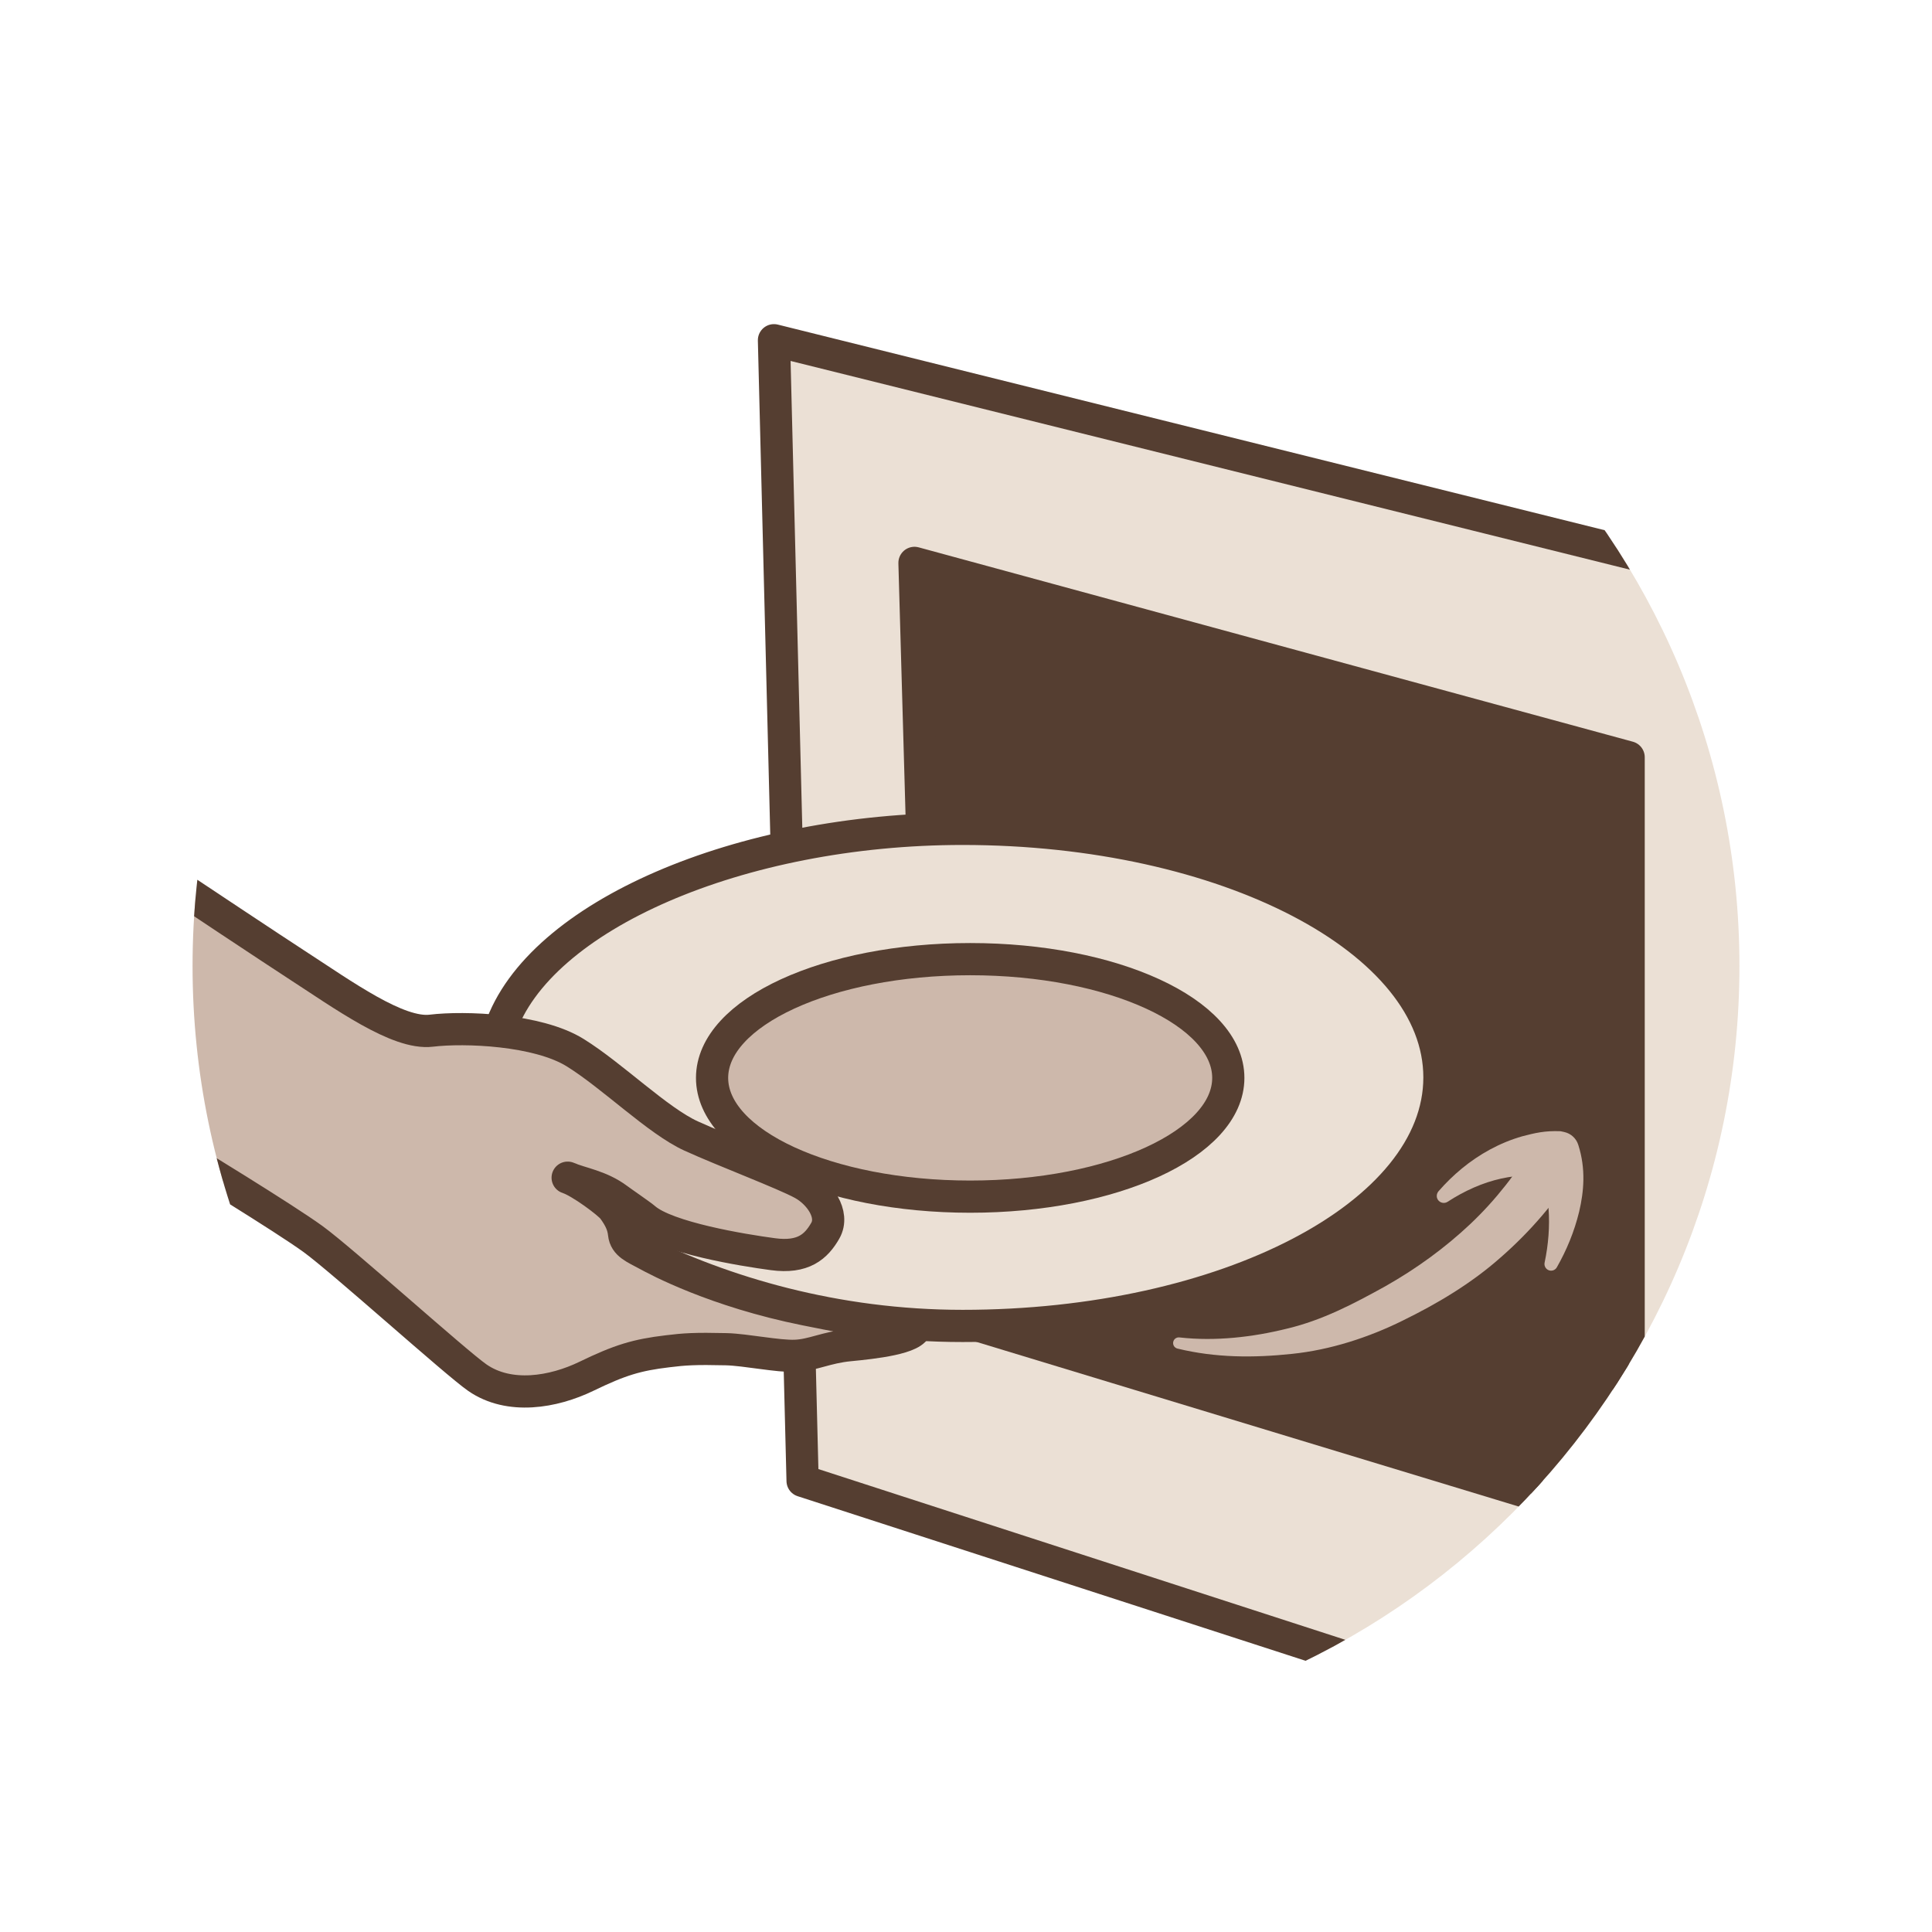
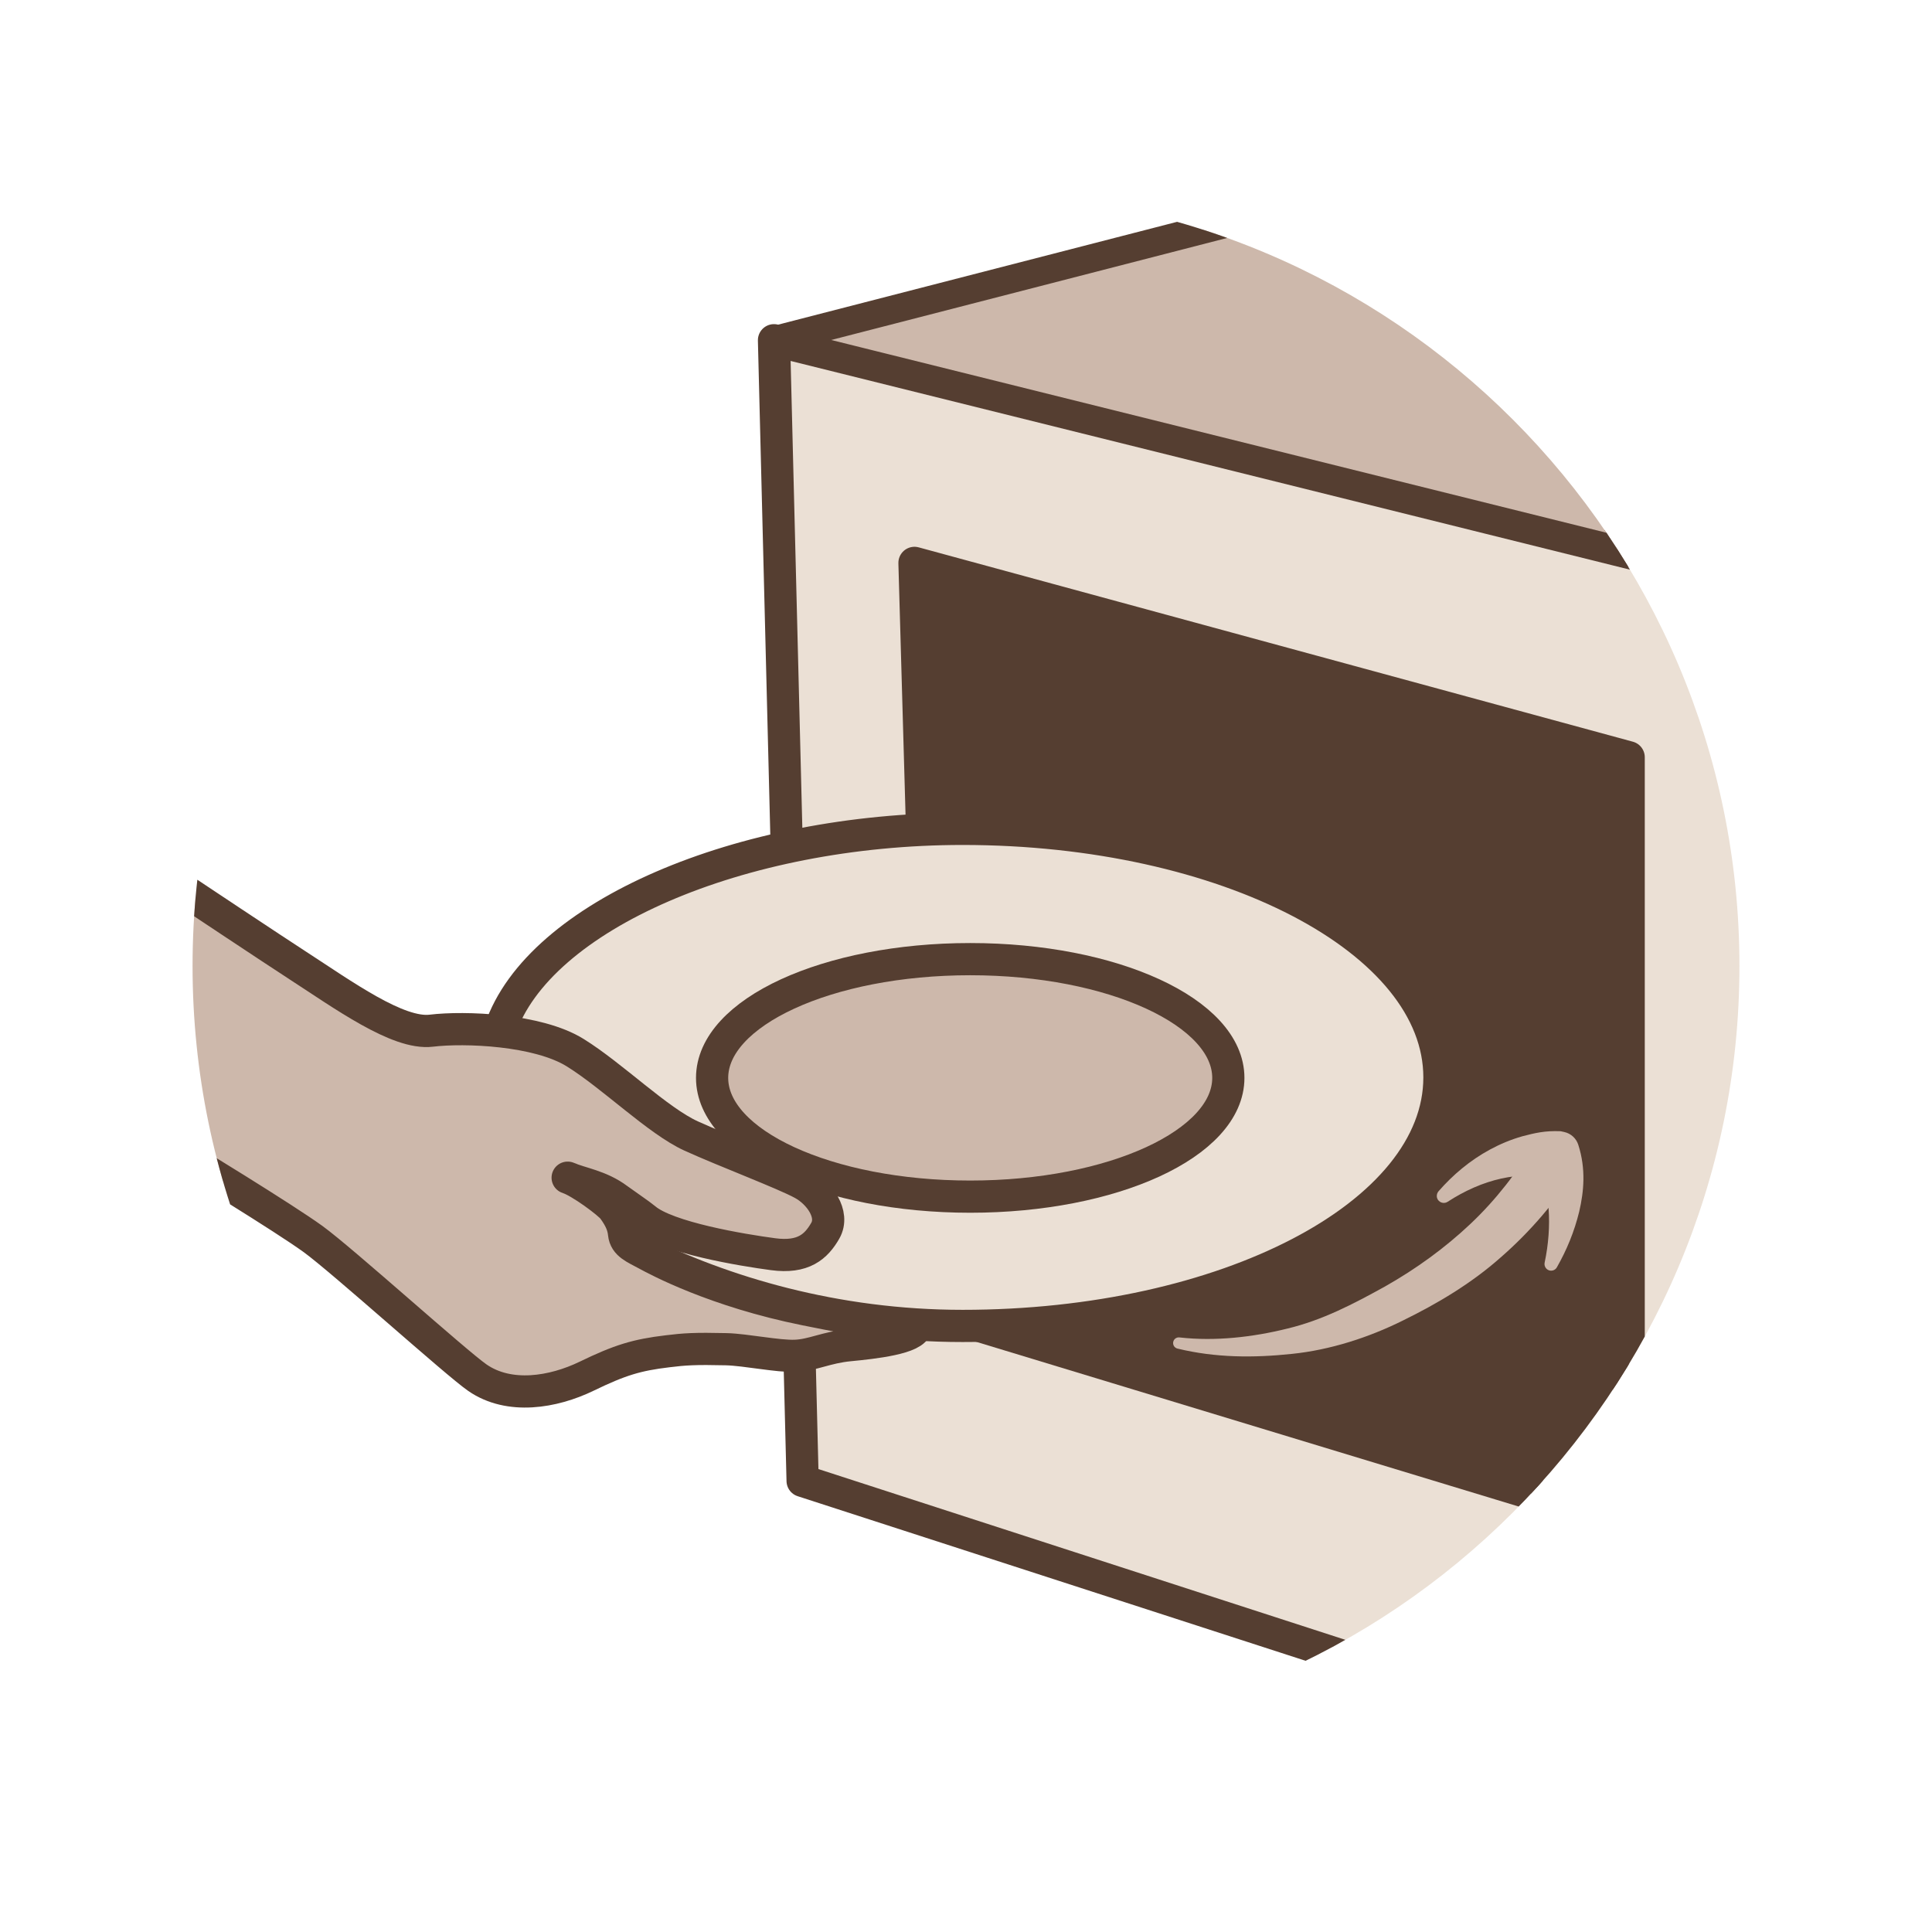
<svg xmlns="http://www.w3.org/2000/svg" xmlns:xlink="http://www.w3.org/1999/xlink" version="1.1" id="Layer_1" x="0px" y="0px" width="60px" height="60px" viewBox="0 0 60 60" enable-background="new 0 0 60 60" xml:space="preserve">
  <g>
    <defs>
-       <path id="SVGID_1_" d="M30,54.02c-13.244,0-24.02-10.773-24.02-24.019S16.756,5.98,30,5.98s24.02,10.775,24.02,24.021    S43.244,54.02,30,54.02z" />
+       <path id="SVGID_13_" d="M30,54.02c-13.244,0-24.02-10.773-24.02-24.019S16.756,5.98,30,5.98s24.02,10.775,24.02,24.021    S43.244,54.02,30,54.02z" />
    </defs>
    <clipPath id="SVGID_2_">
-       <use xlink:href="#SVGID_1_" overflow="visible" />
+       <use xlink:href="#SVGID_13_" overflow="visible" />
    </clipPath>
    <g clip-path="url(#SVGID_2_)">
-       <polygon fill="#EBE0D5" stroke="#553E31" stroke-linecap="round" stroke-linejoin="round" stroke-miterlimit="10" points="    24.925,45.99 24.036,10.566 54.804,18.217 54.899,55.703   " />
-       <polygon fill="#553E31" stroke="#553E31" stroke-linecap="round" stroke-linejoin="round" stroke-miterlimit="10" points="    28.4,17.481 50.579,23.517 50.579,47.301 29.062,40.768   " />
-       <path fill="#EBE0D5" stroke="#553E31" stroke-linecap="round" stroke-linejoin="round" stroke-miterlimit="10" d="M15.534,31.962    c1.195-3.519,7.444-6.221,14.361-6.221c8.178,0,14.808,3.456,14.808,7.719s-6.63,7.718-14.808,7.718    c-3.964,0-7.444-1.047-10.103-2.369" />
-       <path fill="#CDB8AB" stroke="#553E31" stroke-linecap="round" stroke-linejoin="round" stroke-miterlimit="10" d="M0.31,24.048    c0,0,7.408,4.943,8.879,5.898c1.475,0.956,3.169,2.188,4.204,2.063s3.31-0.039,4.471,0.683c1.161,0.721,2.565,2.117,3.601,2.588    s2.891,1.172,3.458,1.482c0.519,0.281,1.002,0.943,0.707,1.459c-0.283,0.494-0.683,0.855-1.624,0.729    c-0.941-0.125-3.286-0.51-3.977-1.105c-0.132-0.113-0.719-0.514-0.847-0.611c-0.545-0.408-1.147-0.482-1.553-0.66    c0.393,0.125,1.281,0.789,1.411,0.965c0.216,0.295,0.313,0.514,0.341,0.777c0.035,0.33,0.332,0.438,0.694,0.635    c0.346,0.189,2.142,1.154,4.941,1.717c1.983,0.402,2.746,0.488,3.436,0.52c-0.023,0.375-1.341,0.518-2.071,0.588    c-0.729,0.07-1.137,0.307-1.678,0.33s-1.538-0.189-2.149-0.205c-0.974-0.023-1.303,0-1.819,0.064    c-0.966,0.115-1.482,0.273-2.519,0.775c-1.035,0.502-2.399,0.729-3.388,0.047c-0.66-0.455-4.196-3.646-5.106-4.307    c-0.909-0.658-3.733-2.385-5.02-3.168s-5.49-3.263-6.243-3.514S0.31,24.048,0.31,24.048z" />
-       <ellipse fill="#CDB8AB" stroke="#553E31" stroke-linecap="round" stroke-linejoin="round" stroke-miterlimit="10" cx="30.13" cy="33.475" rx="8.016" ry="3.688" />
-       <path fill="#EBE0D5" stroke="#553E31" stroke-linecap="round" stroke-linejoin="round" stroke-miterlimit="10" d="M13.958,41.396" />
+       <polygon fill="#EBE0D5" stroke="#553E31" stroke-linecap="round" stroke-linejoin="round" stroke-miterlimit="10" points="    24.926,45.99 24.037,10.566 54.805,18.217 54.9,55.703   " />
+       <polygon fill="#553E31" stroke="#553E31" stroke-linecap="round" stroke-linejoin="round" stroke-miterlimit="10" points="    28.4,17.481 50.58,23.517 50.58,47.301 29.063,40.768   " />
+       <path fill="#EBE0D5" stroke="#553E31" stroke-linecap="round" stroke-linejoin="round" stroke-miterlimit="10" d="M15.535,31.962    c1.195-3.519,7.443-6.221,14.361-6.221c8.178,0,14.807,3.456,14.807,7.719s-6.629,7.718-14.807,7.718    c-3.965,0-7.445-1.047-10.104-2.369" />
+       <path fill="#CDB8AB" stroke="#553E31" stroke-linecap="round" stroke-linejoin="round" stroke-miterlimit="10" d="M0.311,24.048    c0,0,7.408,4.943,8.879,5.898c1.475,0.956,3.168,2.188,4.203,2.063s3.311-0.039,4.471,0.683c1.162,0.721,2.566,2.117,3.602,2.588    s2.891,1.172,3.457,1.482c0.52,0.281,1.002,0.943,0.707,1.459c-0.283,0.494-0.682,0.855-1.623,0.729    c-0.941-0.125-3.287-0.51-3.977-1.105c-0.133-0.113-0.719-0.514-0.848-0.611c-0.545-0.408-1.146-0.482-1.553-0.66    c0.393,0.125,1.281,0.789,1.412,0.965c0.215,0.295,0.313,0.514,0.34,0.777c0.035,0.33,0.332,0.438,0.695,0.635    c0.346,0.189,2.141,1.154,4.941,1.717c1.982,0.402,2.746,0.488,3.436,0.52c-0.023,0.375-1.342,0.518-2.072,0.588    c-0.729,0.07-1.137,0.307-1.678,0.33s-1.537-0.189-2.148-0.205c-0.975-0.023-1.303,0-1.82,0.064    c-0.965,0.115-1.482,0.273-2.518,0.775s-2.4,0.729-3.389,0.047c-0.66-0.455-4.195-3.646-5.105-4.307    c-0.91-0.658-3.734-2.385-5.02-3.168c-1.287-0.783-5.49-3.263-6.244-3.514C-2.293,31.546,0.311,24.048,0.311,24.048z" />
+       <ellipse fill="#CDB8AB" stroke="#553E31" stroke-linecap="round" stroke-linejoin="round" stroke-miterlimit="10" cx="30.131" cy="33.475" rx="8.016" ry="3.688" />
+       <path fill="#EBE0D5" stroke="#553E31" stroke-linecap="round" stroke-linejoin="round" stroke-miterlimit="10" d="M13.959,41.396" />
      <g>
        <g>
-           <path fill="#CDB8AB" d="M48.797,36.168c-0.071,0.617-0.52,1.12-0.899,1.575c-0.397,0.466-0.83,0.903-1.29,1.305      c-0.917,0.813-1.971,1.438-3.041,1.962c-1.054,0.524-2.255,0.914-3.445,1.036c-1.194,0.127-2.376,0.122-3.556-0.165      c-0.094-0.023-0.152-0.118-0.129-0.213c0.021-0.087,0.104-0.143,0.19-0.133l0.022,0.002c1.094,0.122,2.257-0.01,3.328-0.277      c1.094-0.261,2.05-0.763,3.037-1.309c0.97-0.548,1.862-1.197,2.651-1.941c0.394-0.373,0.758-0.774,1.093-1.2      c0.353-0.437,0.571-0.877,1.11-1.239c0.275-0.185,0.648-0.111,0.833,0.164c0.083,0.123,0.114,0.266,0.099,0.402L48.797,36.168z" />
+           <path fill="#CDB8AB" d="M48.798,36.168c-0.071,0.617-0.52,1.12-0.899,1.575c-0.397,0.466-0.83,0.903-1.291,1.305      c-0.916,0.813-1.97,1.438-3.04,1.962c-1.054,0.525-2.256,0.914-3.445,1.036c-1.195,0.127-2.377,0.122-3.557-0.165      c-0.094-0.023-0.152-0.118-0.129-0.213c0.021-0.087,0.104-0.143,0.19-0.133l0.022,0.002c1.094,0.122,2.257-0.01,3.328-0.276      c1.095-0.262,2.05-0.763,3.037-1.309c0.97-0.549,1.863-1.198,2.651-1.942c0.395-0.373,0.759-0.774,1.094-1.2      c0.353-0.437,0.571-0.877,1.11-1.239c0.275-0.185,0.648-0.111,0.833,0.164c0.083,0.123,0.114,0.266,0.099,0.402L48.798,36.168z" />
        </g>
        <g>
-           <path fill="#CDB8AB" d="M47.971,39.203c0.116-0.548,0.161-1.128,0.121-1.662c-0.039-0.534-0.187-1.038-0.438-1.355l0.55,0.422      l0,0c-0.143-0.064-0.473-0.103-0.732-0.102c-0.278-0.001-0.564,0.032-0.85,0.095c-0.572,0.126-1.138,0.378-1.663,0.72      c-0.1,0.067-0.235,0.04-0.303-0.06c-0.056-0.083-0.044-0.192,0.018-0.265c0.44-0.504,0.971-0.957,1.598-1.296      c0.313-0.169,0.649-0.311,1.006-0.412c0.374-0.097,0.691-0.178,1.187-0.157l0,0l0.111,0.024      c0.214,0.046,0.376,0.203,0.438,0.397c0.241,0.749,0.174,1.453,0.029,2.075c-0.153,0.627-0.388,1.192-0.694,1.731      c-0.056,0.099-0.182,0.133-0.28,0.077c-0.079-0.046-0.117-0.136-0.1-0.221L47.971,39.203z" />
+           <path fill="#CDB8AB" d="M47.972,39.203c0.116-0.548,0.161-1.128,0.121-1.662c-0.039-0.534-0.187-1.038-0.438-1.355l0.55,0.422      l0,0c-0.143-0.064-0.473-0.103-0.732-0.102c-0.278-0.001-0.564,0.032-0.85,0.095c-0.572,0.126-1.138,0.378-1.663,0.72      c-0.1,0.067-0.235,0.04-0.303-0.06c-0.056-0.083-0.044-0.192,0.018-0.265c0.44-0.504,0.971-0.957,1.598-1.296      c0.313-0.169,0.649-0.311,1.006-0.412c0.374-0.097,0.691-0.178,1.187-0.157l0,0l0.111,0.024      c0.214,0.046,0.376,0.203,0.438,0.397c0.241,0.749,0.174,1.453,0.029,2.075c-0.153,0.627-0.388,1.192-0.694,1.731      c-0.056,0.099-0.182,0.133-0.28,0.077c-0.079-0.046-0.117-0.136-0.1-0.221L47.972,39.203z" />
        </g>
      </g>
    </g>
+     <polyline clip-path="url(#SVGID_2_)" fill="#CDB8AB" stroke="#553E31" stroke-width="0.873" stroke-linecap="round" stroke-linejoin="round" stroke-miterlimit="10" points="   48.646,4.224 24.037,10.566 54.805,18.217  " />
  </g>
</svg>
